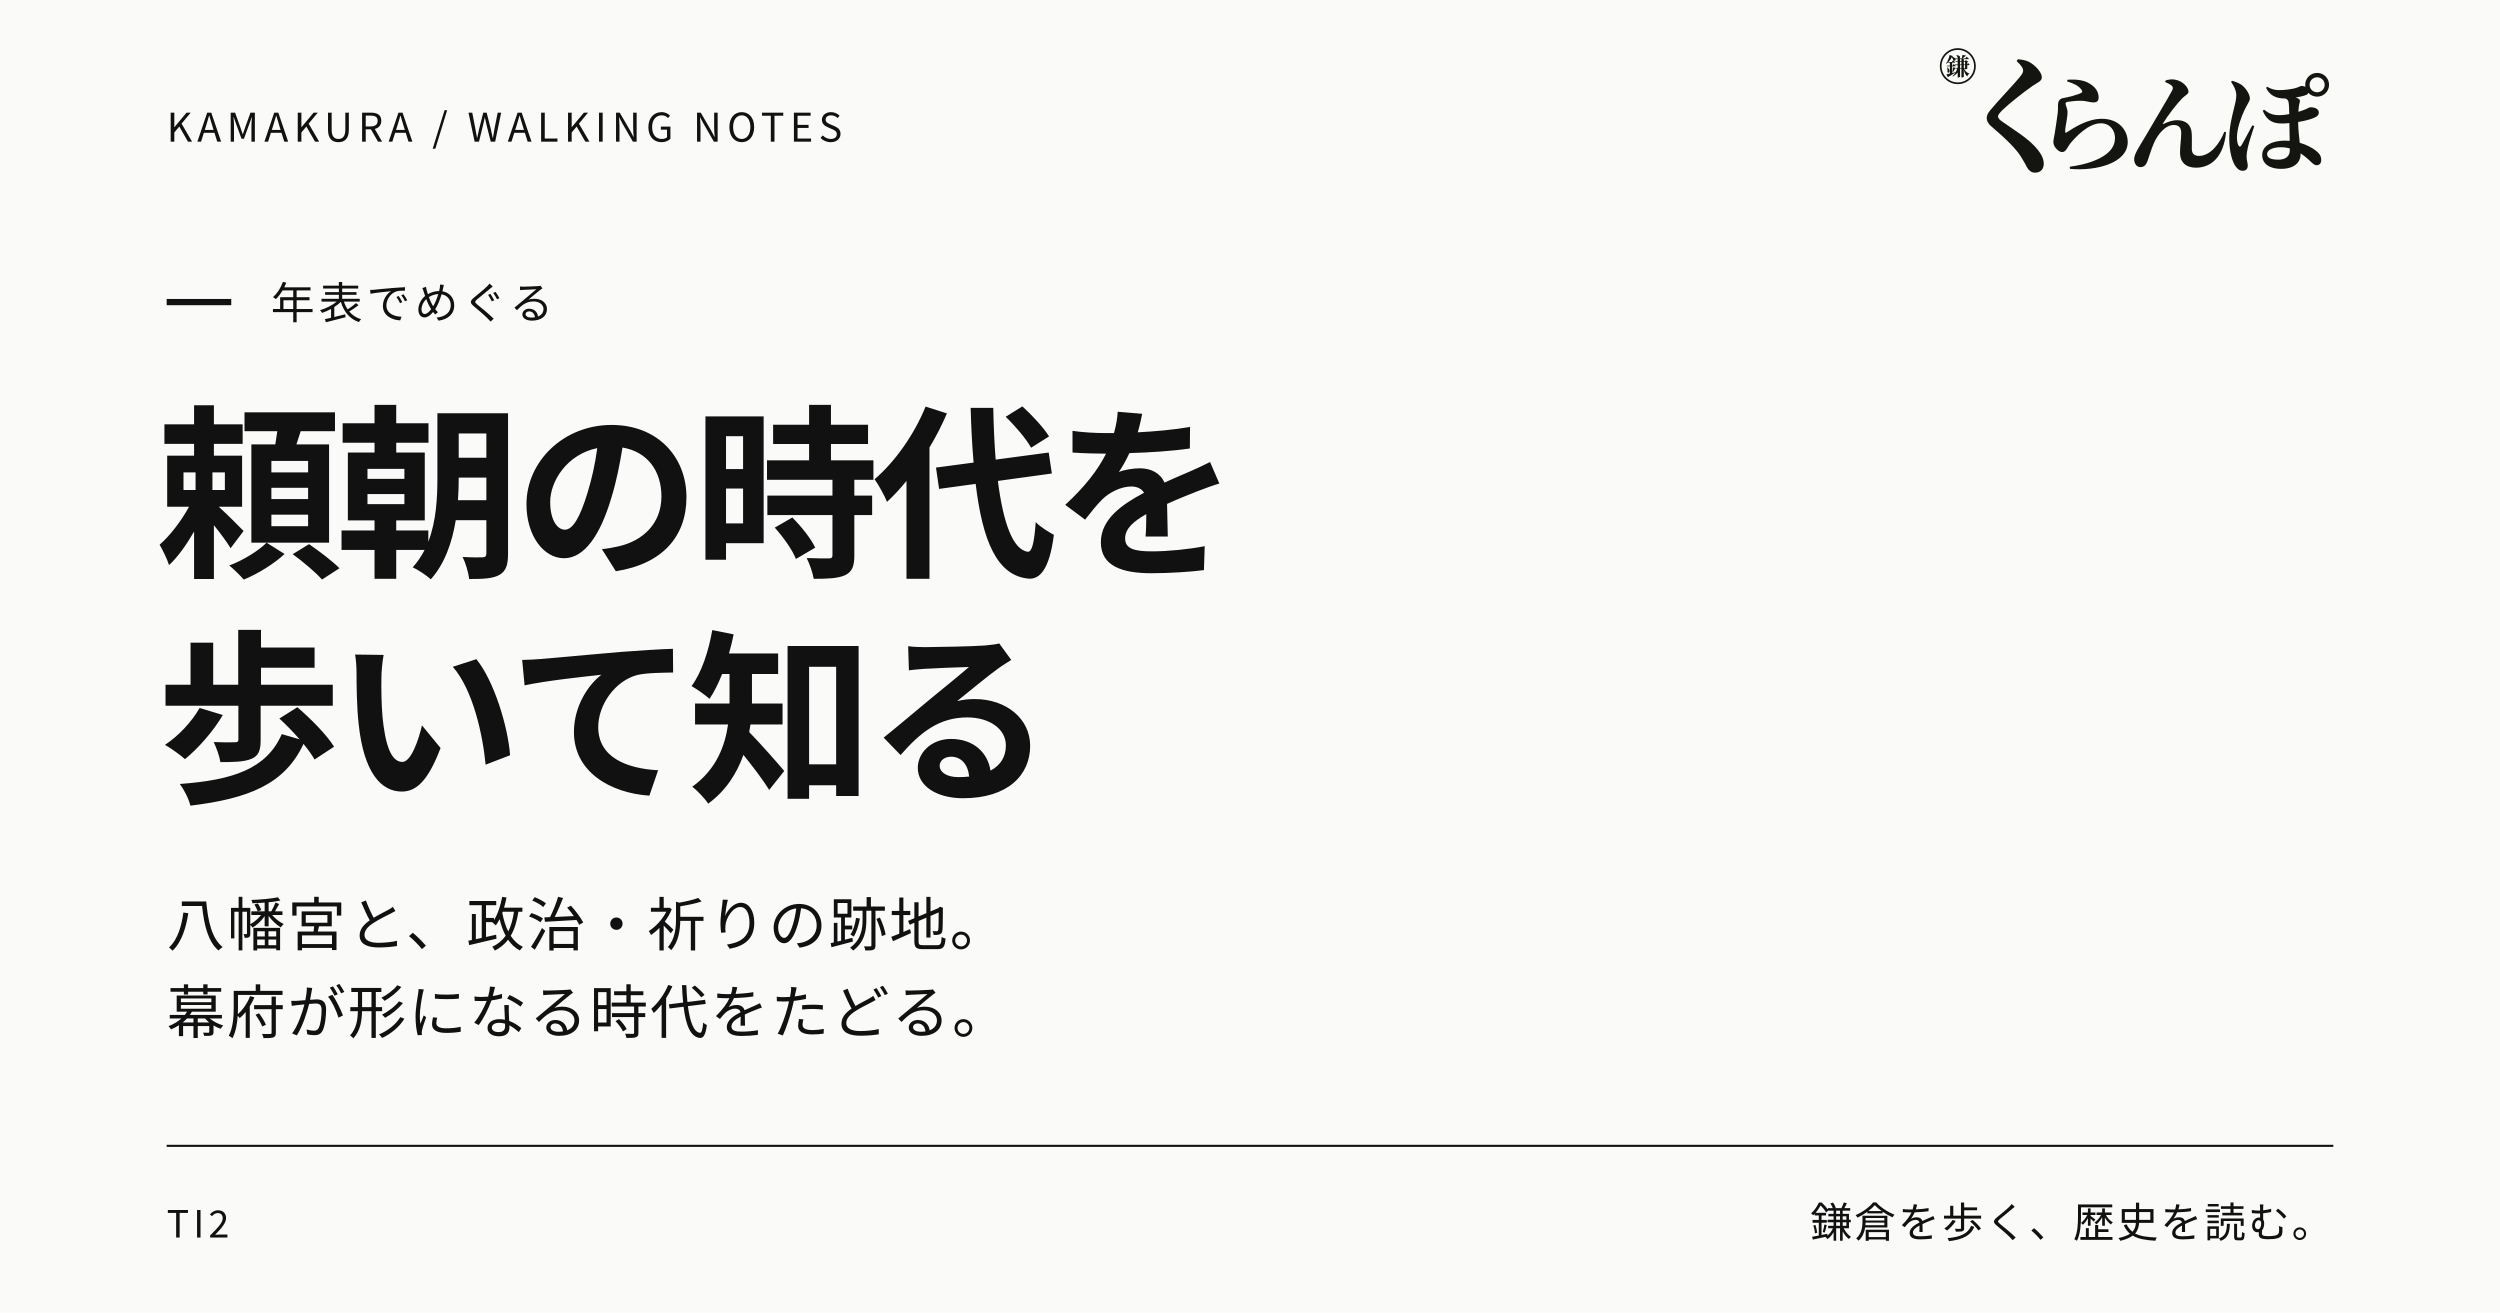
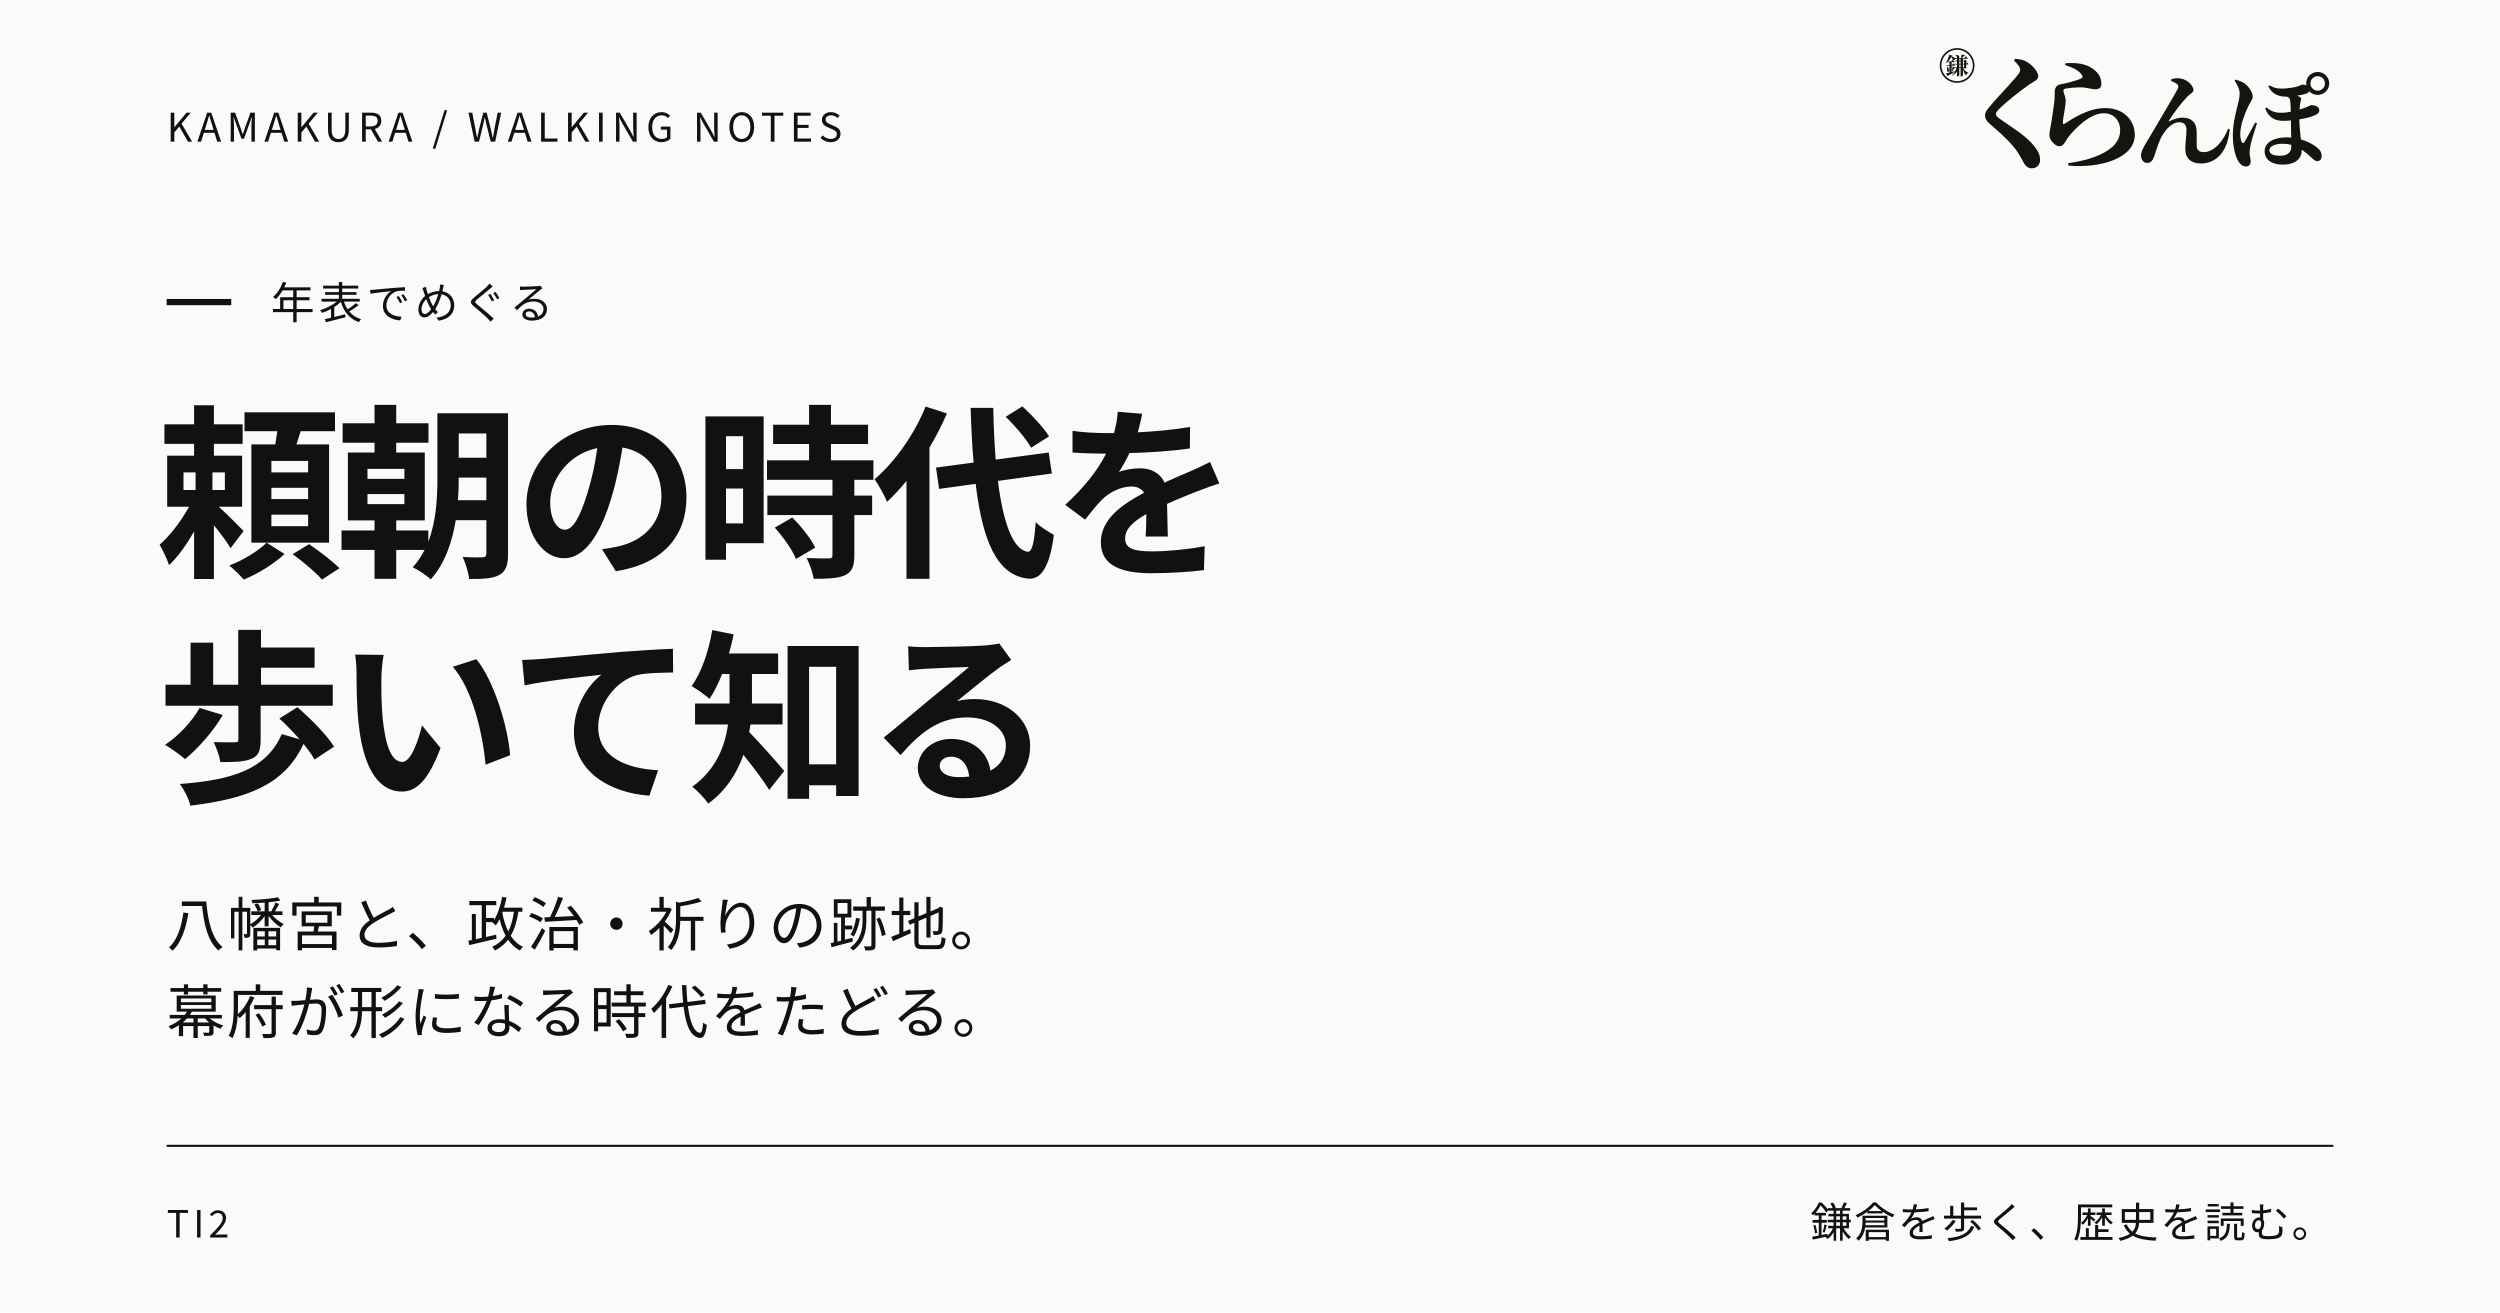
<svg xmlns="http://www.w3.org/2000/svg" width="1200" height="630" viewBox="0 0 1200 630">
  <rect width="1200" height="630" fill="#fafaf8" />
  <g fill="#111" font-family="Noto Sans CJK JP, sans-serif">
    <text x="80" y="68" font-size="19" font-weight="400" letter-spacing="2.6" text-anchor="start">KAMAKURA / WALKING NOTES</text>
-     <g transform="translate(930,22) scale(.5135)">
+     <g transform="translate(930,22) scale(0.4958026)">
      <circle cx="19" cy="19" r="16" fill="none" stroke="#141411" stroke-width="1.6" />
      <path d="M71 332 57 329C71 273 81 194 72 130C134 54 227 196 71 332ZM307 336C300 268 290 187 279 134L296 128C328 170 359 230 385 282C401 282 412 288 417 298L422 281H479C462 227 439 174 410 124L407 134L266 97V375H391C404 375 414 380 416 390C386 424 332 472 332 472L285 403H266V526H368C382 526 392 531 394 542C362 576 304 625 304 625L253 554H112C170 615 218 687 250 753C284 707 309 656 320 621C363 583 422 620 407 673H497V588H406L415 560H497V452H383L391 424H497V309H413L414 305ZM595 673H652V588H595ZM25 39 92 -82C104 -78 113 -69 116 -56C252 20 346 79 409 122C374 62 330 8 278 -37L288 -50C373 -5 443 51 497 118V-88H514C565 -88 595 -66 595 -60V281H652V-88H670C720 -88 751 -66 751 -60V233C779 109 824 17 897 -47C911 12 941 47 982 58L984 69C892 104 801 181 757 281H804V250H819C849 250 894 269 895 276V424H968C980 424 989 429 992 440C972 468 931 512 931 512L897 452H895V546C914 549 927 557 933 565L839 636L795 588H751V673H940C954 673 964 678 966 689C929 724 867 774 867 774L812 702H692C736 731 782 768 811 797C833 797 844 805 848 818L698 852C692 808 679 747 666 702H572C618 729 616 824 450 843L441 838C467 806 497 753 505 707L513 702H396L398 693C381 723 339 754 262 779C289 782 299 790 303 802L160 846C142 743 82 580 13 486L24 478C52 498 79 521 104 546L110 526H172V403H40L48 375H172V73C109 58 56 45 25 39ZM804 424V309H751V424ZM804 452H751V560H804ZM595 424H652V309H595ZM595 452V560H652V452Z" transform="translate(7.707865,27.58427) scale(0.02247191,-0.02247191)" fill="#141411" />
      <path d="M623 -72C675 -72 692 -35 692 -3C692 31 680 64 645 108C577 194 465 259 369 327C348 341 333 355 333 369C333 382 343 395 369 421C411 463 530 558 603 609C646 638 677 646 677 678C677 713 630 771 573 800C548 812 520 816 489 819L479 804C508 778 530 752 530 730C530 716 524 705 509 686C470 635 326 485 273 420C252 395 244 377 244 356C244 337 255 312 280 292C397 192 475 115 514 52C541 9 552 -14 564 -36C576 -55 596 -72 623 -72Z" transform="translate(16.964,110) scale(0.119,-0.119)" fill="#141411" />
-       <path d="M335 -30 337 -50C588 -73 877 6 877 201C877 308 797 418 636 418C500 418 376 336 305 290C297 285 293 287 292 298C291 328 302 369 307 408C311 440 316 461 314 490C311 518 296 543 296 559C296 567 300 575 318 577C343 581 409 589 456 586C501 582 525 571 558 571C591 571 605 588 605 616C605 674 573 717 516 750C475 774 413 790 314 783L310 768C372 747 420 728 446 687C455 675 454 666 442 660C409 642 315 618 271 611C236 605 225 574 225 547C225 522 226 505 223 476C218 429 202 330 195 283C189 244 182 222 182 203C182 180 190 159 208 140C227 118 246 107 265 107C298 107 311 147 336 182C393 254 513 376 625 376C711 376 758 310 758 240C758 158 709 78 537 16C491 -1 413 -20 335 -30Z" transform="translate(90.112,110) scale(0.1,-0.1)" fill="#141411" />
-       <path d="M665 -39C804 -39 924 58 946 293L930 297C889 189 800 71 694 71C653 71 626 88 626 138C626 193 628 238 625 285C619 362 572 405 487 405C455 405 410 394 362 370C355 366 353 369 357 375C397 443 484 556 535 608C563 637 595 648 595 671C595 711 542 774 463 785C441 789 404 785 380 776L378 761C396 754 423 741 438 728C449 718 453 704 443 684C413 626 262 374 196 260C141 165 87 92 87 40C87 4 108 -34 146 -34C183 -34 201 -7 212 23C229 70 246 131 271 189C307 271 377 360 458 360C512 360 527 326 527 284C527 220 515 165 516 96C517 14 569 -39 665 -39Z" transform="translate(175.112,110) scale(0.1,-0.1)" fill="#141411" />
-       <path d="M190 -68C221 -68 236 -47 236 -19C236 8 225 29 225 66C225 85 229 117 237 151C249 202 277 290 297 350L279 357C251 305 194 197 175 167C166 154 156 155 148 171C140 186 135 214 135 246C135 331 179 443 203 494C230 554 256 581 256 608C256 651 211 714 174 738C144 756 117 766 89 773L80 763C99 736 129 687 129 639C129 593 116 555 106 510C91 448 63 344 63 235C63 120 88 24 120 -23C146 -61 169 -68 190 -68ZM885 666C845 666 814 697 814 736C814 775 845 806 885 806C924 806 955 775 955 736C955 697 924 666 885 666ZM885 625C946 625 996 674 996 736C996 798 946 847 885 847C823 847 773 798 773 736L775 717C764 722 751 725 737 725C728 725 712 712 672 702C624 692 575 686 528 686C489 686 451 697 418 717L407 708C442 632 508 608 578 608H588C602 602 614 592 617 576C622 551 623 504 624 462C597 456 565 452 525 452C464 452 427 473 389 503L376 493C415 397 477 374 554 374C578 374 600 375 625 378L628 212C614 213 599 214 584 214C461 214 371 165 371 80C371 -10 450 -50 546 -50C672 -50 730 10 730 89V95C760 75 791 50 825 17C843 1 858 -16 881 -16C909 -16 923 6 923 32C923 68 908 92 873 120C839 147 785 176 722 194C716 249 708 313 707 388C760 397 815 409 858 428C891 442 900 456 900 477C900 524 833 526 819 526C815 526 801 517 777 507C758 499 734 491 709 483C711 515 714 545 721 568C726 587 726 598 708 607C702 611 693 614 684 617C719 623 754 630 780 640C791 644 799 650 802 661C822 639 852 625 885 625ZM629 141V123C629 68 591 36 522 36C453 36 417 52 417 89C417 130 478 152 542 152C572 152 601 149 629 141Z" transform="translate(266.412,110) scale(0.1,-0.1)" fill="#141411" />
+       <path d="M335 -30 337 -50C588 -73 877 6 877 201C877 308 797 418 636 418C500 418 376 336 305 290C297 285 293 287 292 298C291 328 302 369 307 408C311 440 316 461 314 490C311 518 296 543 296 559C296 567 300 575 318 577C343 581 409 589 456 586C501 582 525 571 558 571C591 571 605 588 605 616C605 674 573 717 516 750C475 774 413 790 314 783L310 768C372 747 420 728 446 687C455 675 454 666 442 660C409 642 315 618 271 611C236 605 225 574 225 547C225 522 226 505 223 476C218 429 202 330 195 283C189 244 182 222 182 203C182 180 190 159 208 140C227 118 246 107 265 107C298 107 311 147 336 182C393 254 513 376 625 376C711 376 758 310 758 240C758 158 709 78 537 16C491 -1 413 -20 335 -30Z" transform="translate(86.654,110) scale(0.119,-0.119)" fill="#141411" />
+       <path d="M665 -39C804 -39 924 58 946 293L930 297C889 189 800 71 694 71C653 71 626 88 626 138C626 193 628 238 625 285C619 362 572 405 487 405C455 405 410 394 362 370C355 366 353 369 357 375C397 443 484 556 535 608C563 637 595 648 595 671C595 711 542 774 463 785C441 789 404 785 380 776L378 761C396 754 423 741 438 728C449 718 453 704 443 684C413 626 262 374 196 260C141 165 87 92 87 40C87 4 108 -34 146 -34C183 -34 201 -7 212 23C229 70 246 131 271 189C307 271 377 360 458 360C512 360 527 326 527 284C527 220 515 165 516 96C517 14 569 -39 665 -39Z" transform="translate(188.317,110) scale(0.1,-0.1)" fill="#141411" />
+       <path d="M190 -68C221 -68 236 -47 236 -19C236 8 225 29 225 66C225 85 229 117 237 151C249 202 277 290 297 350L279 357C251 305 194 197 175 167C166 154 156 155 148 171C140 186 135 214 135 246C135 331 179 443 203 494C230 554 256 581 256 608C256 651 211 714 174 738C144 756 117 766 89 773L80 763C99 736 129 687 129 639C129 593 116 555 106 510C91 448 63 344 63 235C63 120 88 24 120 -23C146 -61 169 -68 190 -68ZM885 666C845 666 814 697 814 736C814 775 845 806 885 806C924 806 955 775 955 736C955 697 924 666 885 666ZM885 625C946 625 996 674 996 736C996 798 946 847 885 847C823 847 773 798 773 736L775 717C764 722 751 725 737 725C728 725 712 712 672 702C624 692 575 686 528 686C489 686 451 697 418 717L407 708C442 632 508 608 578 608H588C602 602 614 592 617 576C622 551 623 504 624 462C597 456 565 452 525 452C464 452 427 473 389 503L376 493C415 397 477 374 554 374C578 374 600 375 625 378L628 212C614 213 599 214 584 214C461 214 371 165 371 80C371 -10 450 -50 546 -50C672 -50 730 10 730 89V95C760 75 791 50 825 17C843 1 858 -16 881 -16C909 -16 923 6 923 32C923 68 908 92 873 120C839 147 785 176 722 194C716 249 708 313 707 388C760 397 815 409 858 428C891 442 900 456 900 477C900 524 833 526 819 526C815 526 801 517 777 507C758 499 734 491 709 483C711 515 714 545 721 568C726 587 726 598 708 607C702 611 693 614 684 617C719 623 754 630 780 640C791 644 799 650 802 661C822 639 852 625 885 625ZM629 141V123C629 68 591 36 522 36C453 36 417 52 417 89C417 130 478 152 542 152C572 152 601 149 629 141Z" transform="translate(279.617,110) scale(0.1,-0.1)" fill="#141411" />
    </g>
    <path d="M80 145H111" stroke="#111" stroke-width="3" />
    <text x="130" y="153" font-size="21" font-weight="400" letter-spacing="2" text-anchor="start">年表でめぐる</text>
    <text x="75" y="270" font-size="89" font-weight="900" letter-spacing="-3" text-anchor="start">頼朝の時代を</text>
    <text x="75" y="378" font-size="89" font-weight="900" letter-spacing="-3" text-anchor="start">歩いて知る</text>
    <text x="80" y="454" font-size="28" font-weight="400" letter-spacing="1" text-anchor="start">八幡宮と、政治・祈りの跡地。</text>
    <text x="80" y="496" font-size="28" font-weight="400" letter-spacing="1" text-anchor="start">幕府が形になる時代をたどる。</text>
    <path d="M80 550H1120" stroke="#111" stroke-width="1" />
    <text x="80" y="594" font-size="18" font-weight="400" letter-spacing="2" text-anchor="start">TI2</text>
    <text x="1120" y="594" font-size="20" font-weight="400" letter-spacing="1" text-anchor="end">鎌倉を歩く、歴史を読む。</text>
  </g>
</svg>
